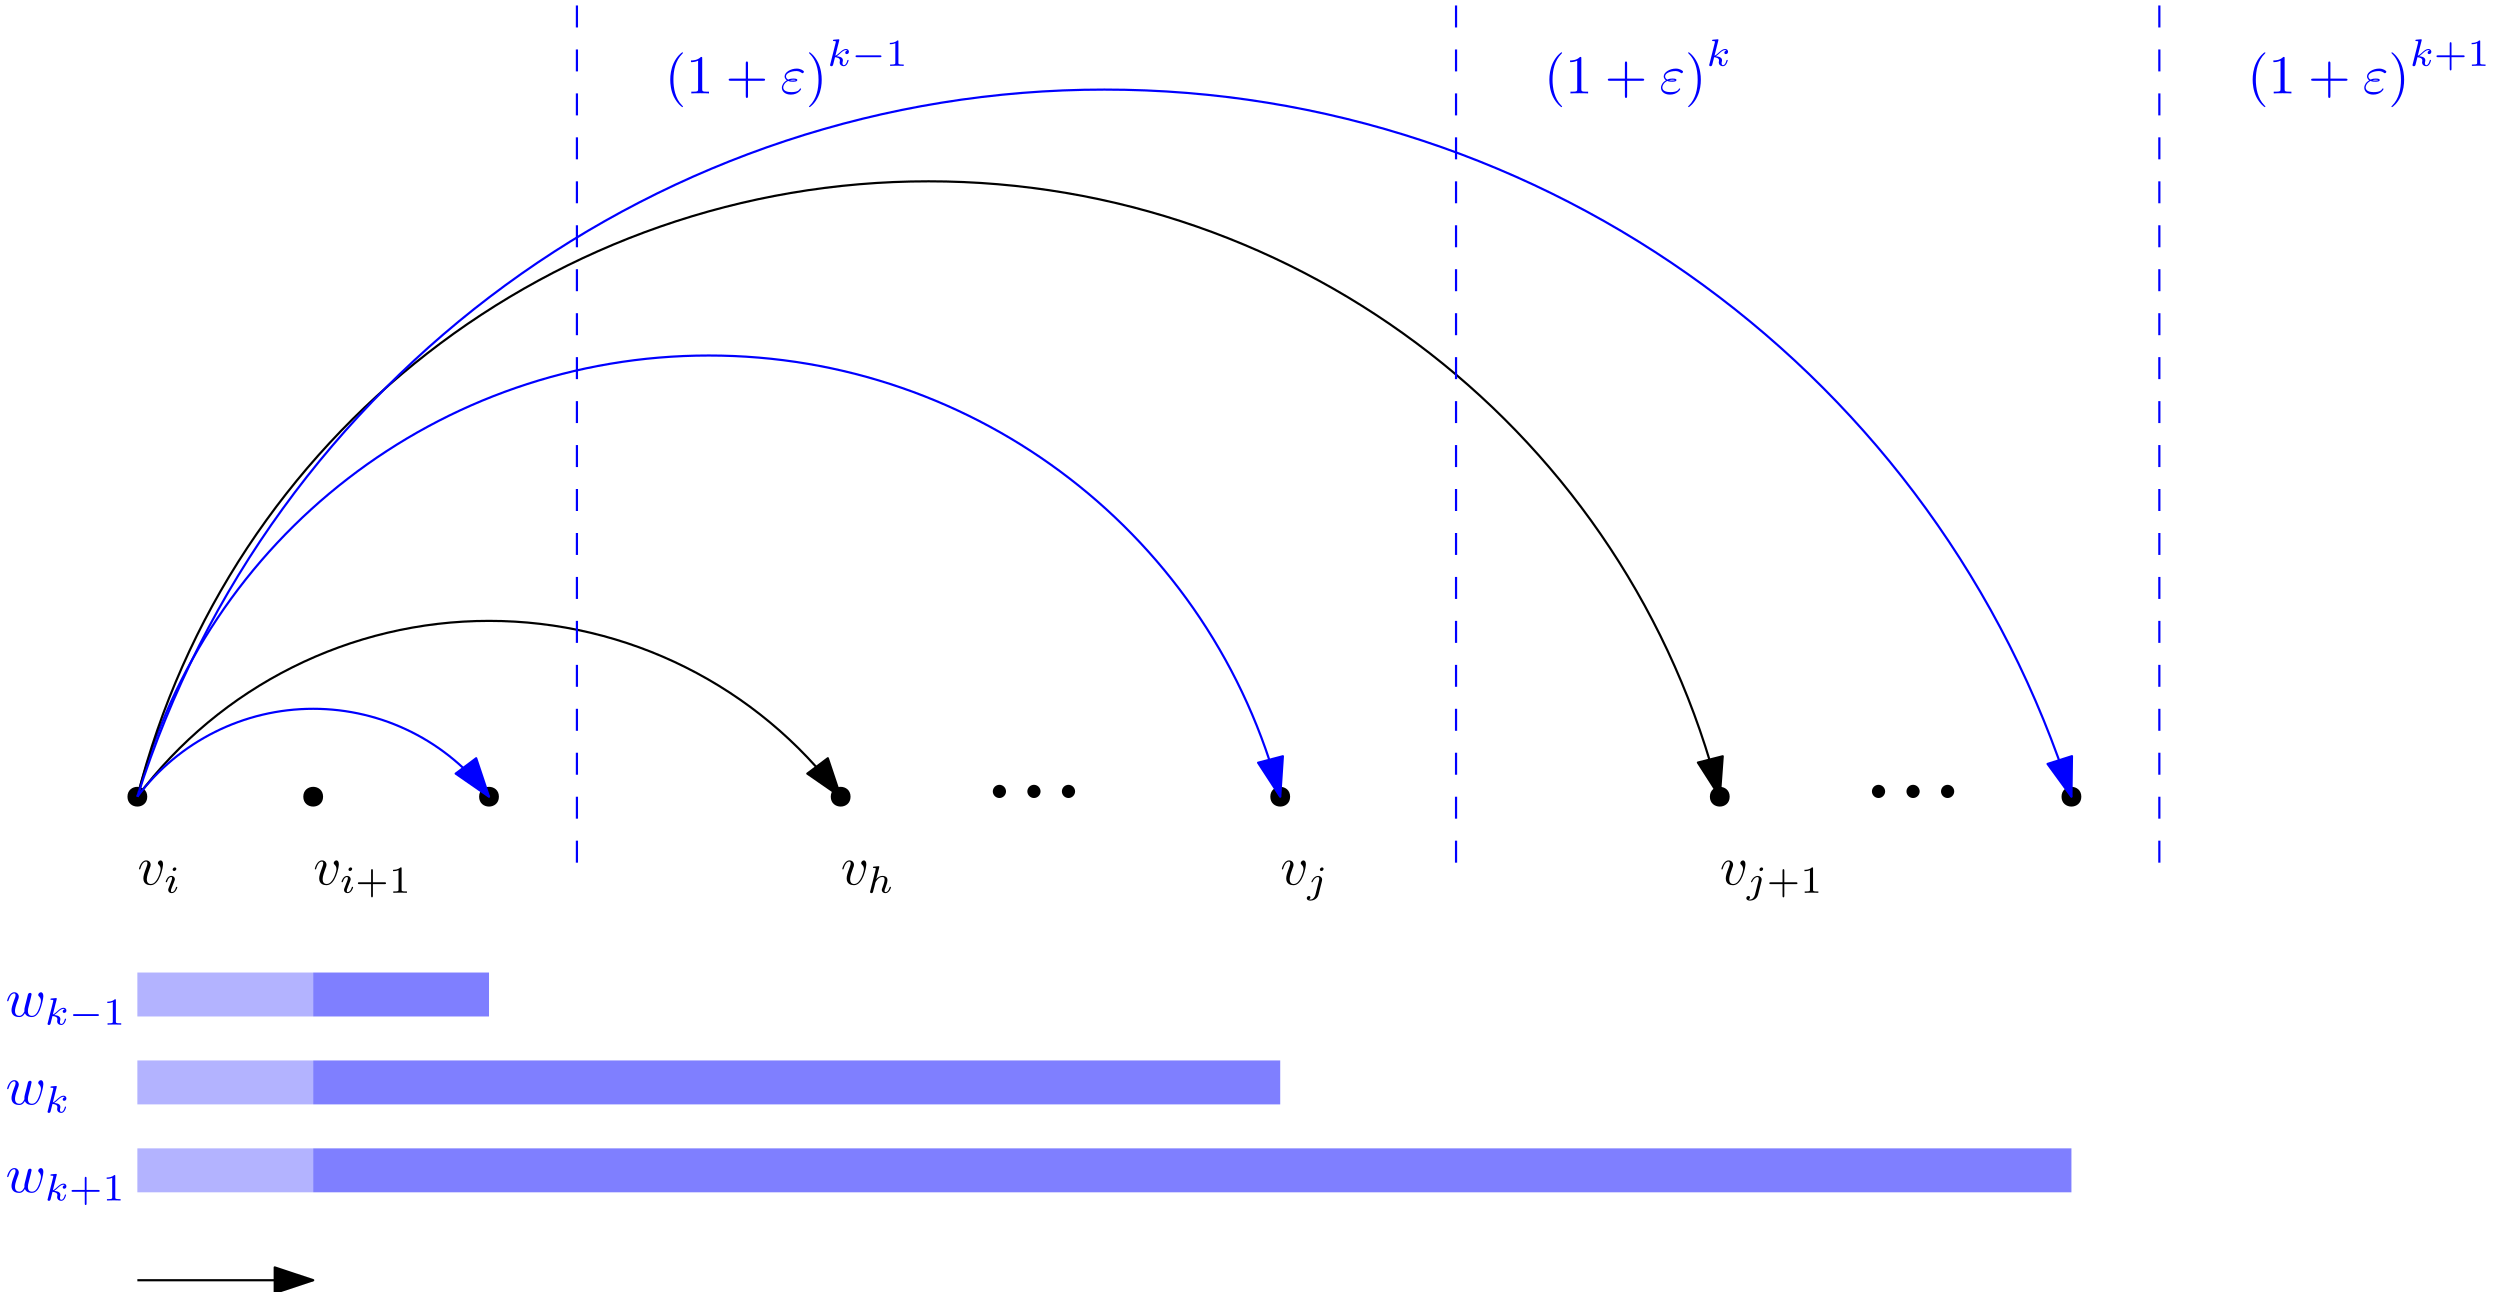
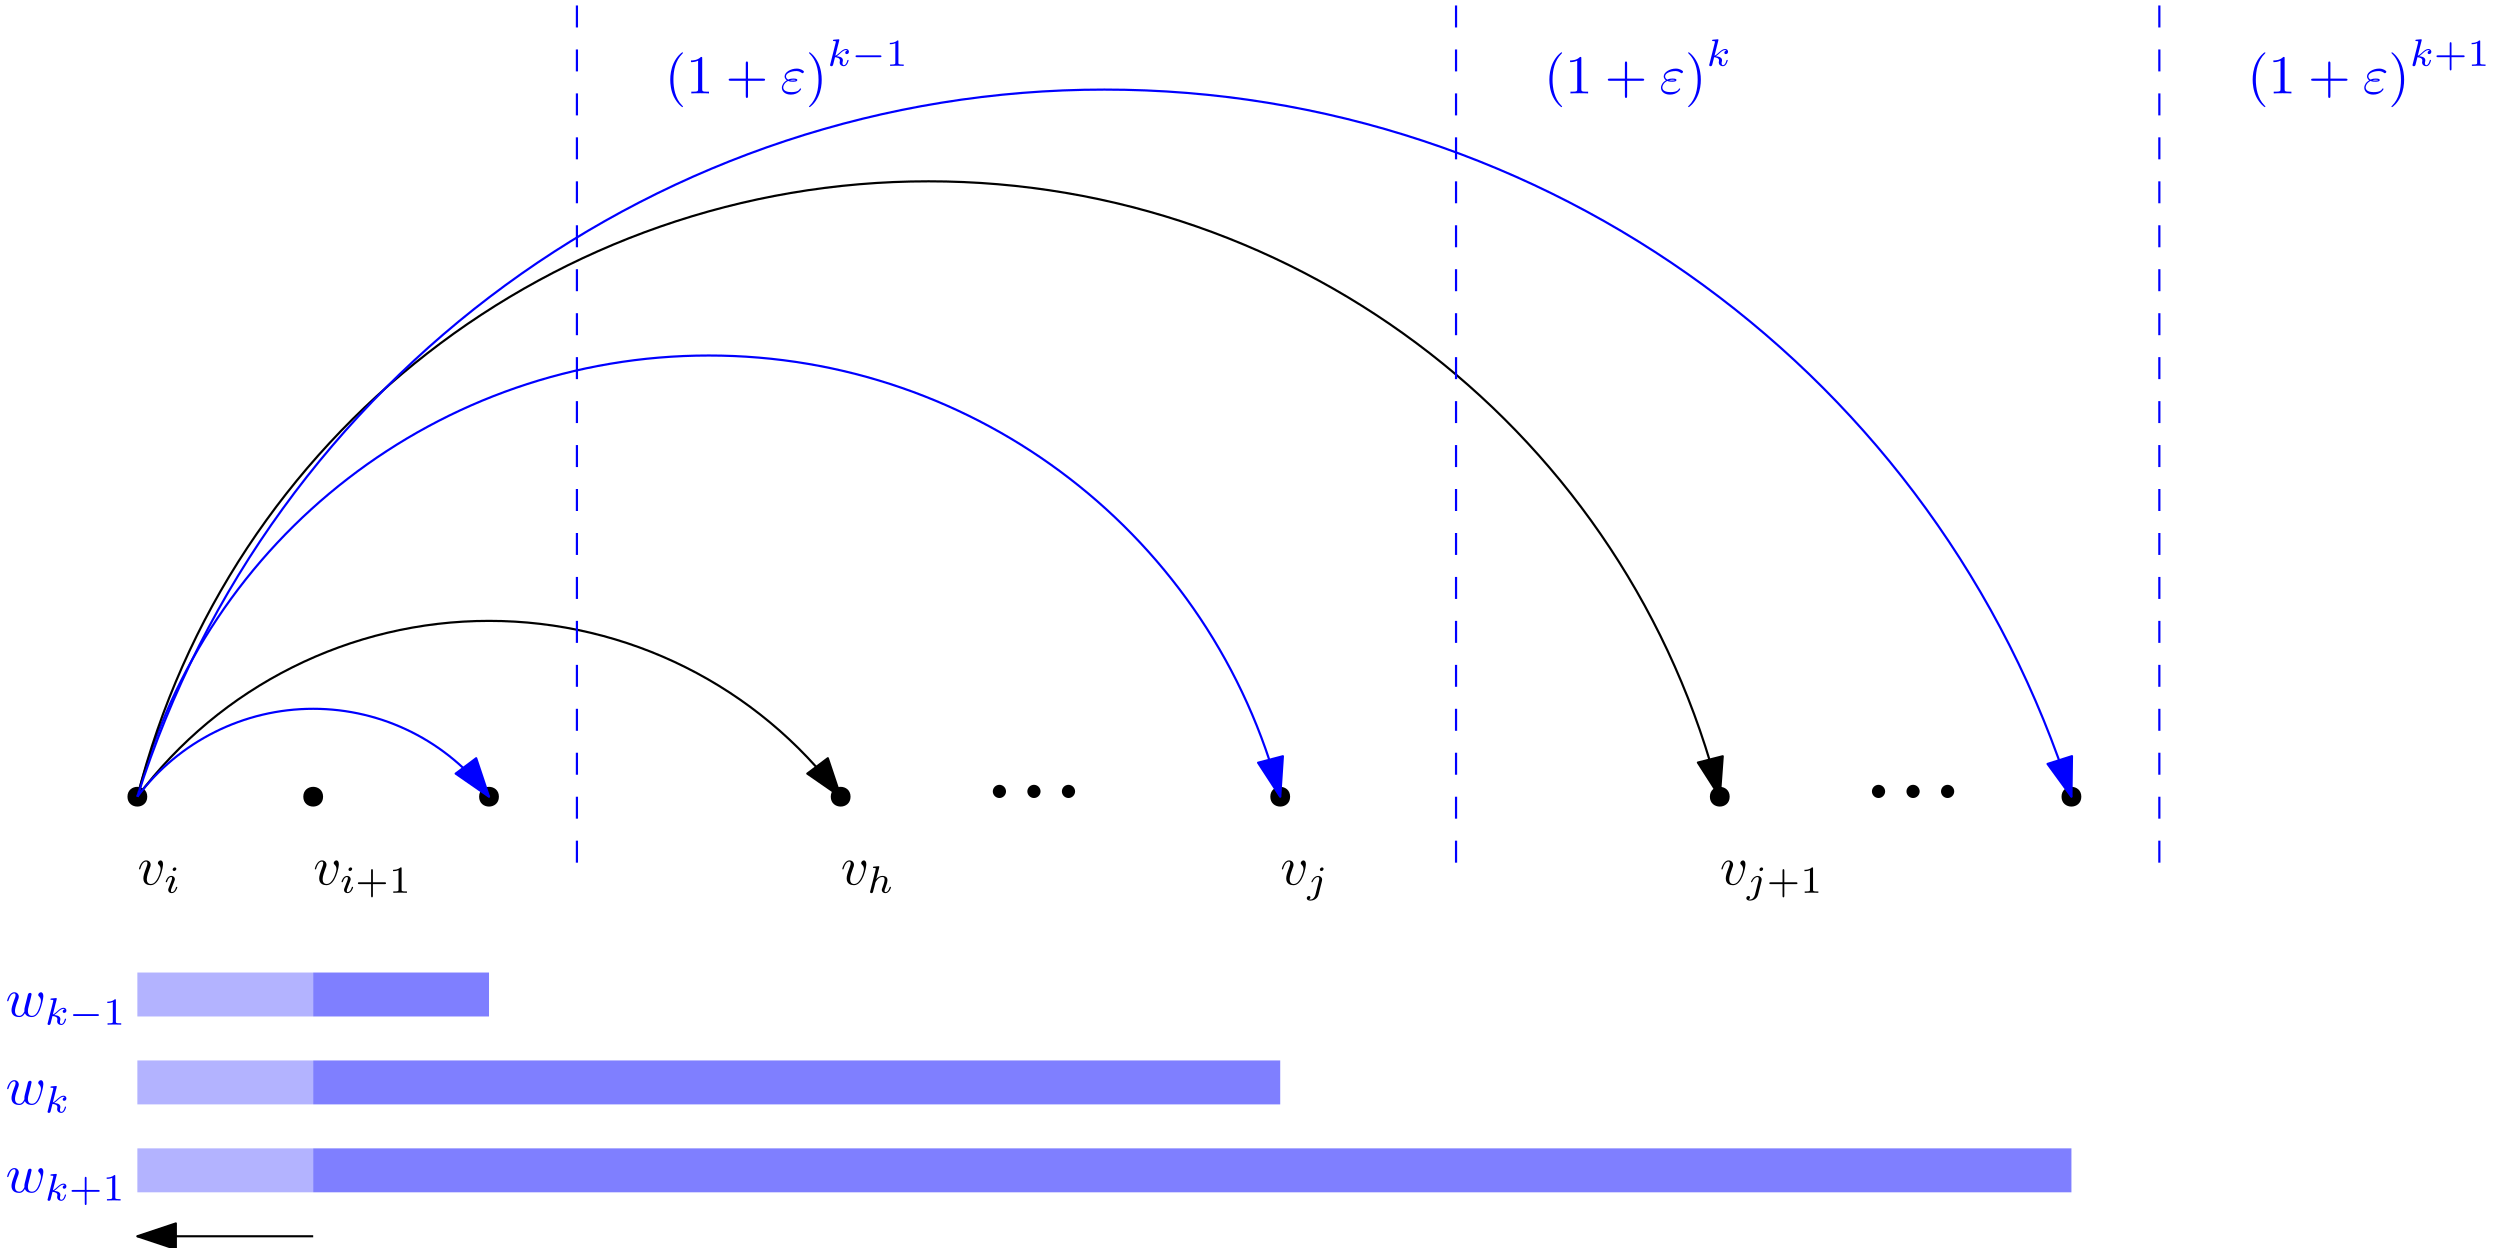
- <svg xmlns="http://www.w3.org/2000/svg" xmlns:xlink="http://www.w3.org/1999/xlink" width="455pt" height="235pt" viewBox="0 0 455 235" version="1.1">
+ <svg xmlns="http://www.w3.org/2000/svg" xmlns:xlink="http://www.w3.org/1999/xlink" width="455pt" height="227pt" viewBox="0 0 455 227" version="1.1">
  <defs>
    <g>
      <symbol overflow="visible" id="glyph0-0">
        <path style="stroke:none;" d="" />
      </symbol>
      <symbol overflow="visible" id="glyph0-1">
        <path style="stroke:none;" d="M 4.672 -3.703 C 4.672 -4.25 4.406 -4.406 4.234 -4.406 C 3.984 -4.406 3.734 -4.141 3.734 -3.922 C 3.734 -3.797 3.781 -3.734 3.891 -3.625 C 4.109 -3.422 4.234 -3.172 4.234 -2.812 C 4.234 -2.391 3.625 -0.109 2.469 -0.109 C 1.953 -0.109 1.719 -0.453 1.719 -0.984 C 1.719 -1.531 2 -2.266 2.297 -3.094 C 2.375 -3.266 2.422 -3.406 2.422 -3.594 C 2.422 -4.031 2.109 -4.406 1.609 -4.406 C 0.672 -4.406 0.297 -2.953 0.297 -2.875 C 0.297 -2.766 0.391 -2.766 0.406 -2.766 C 0.516 -2.766 0.516 -2.797 0.562 -2.953 C 0.859 -3.953 1.281 -4.188 1.578 -4.188 C 1.656 -4.188 1.828 -4.188 1.828 -3.875 C 1.828 -3.625 1.719 -3.344 1.656 -3.172 C 1.219 -2.016 1.094 -1.562 1.094 -1.125 C 1.094 -0.047 1.969 0.109 2.422 0.109 C 4.094 0.109 4.672 -3.188 4.672 -3.703 Z M 4.672 -3.703 " />
      </symbol>
      <symbol overflow="visible" id="glyph0-2">
        <path style="stroke:none;" d="M 4.609 -3.375 C 4.656 -3.594 4.75 -3.969 4.75 -4.031 C 4.75 -4.203 4.609 -4.297 4.469 -4.297 C 4.344 -4.297 4.172 -4.219 4.094 -4.016 C 4.062 -3.953 3.594 -2.047 3.531 -1.781 C 3.453 -1.484 3.438 -1.312 3.438 -1.125 C 3.438 -1.016 3.438 -1 3.453 -0.953 C 3.219 -0.422 2.922 -0.109 2.531 -0.109 C 1.734 -0.109 1.734 -0.844 1.734 -1.016 C 1.734 -1.328 1.781 -1.719 2.25 -2.953 C 2.359 -3.25 2.422 -3.391 2.422 -3.594 C 2.422 -4.031 2.094 -4.406 1.609 -4.406 C 0.656 -4.406 0.297 -2.953 0.297 -2.875 C 0.297 -2.766 0.391 -2.766 0.406 -2.766 C 0.516 -2.766 0.516 -2.797 0.562 -2.953 C 0.844 -3.875 1.219 -4.188 1.578 -4.188 C 1.672 -4.188 1.828 -4.172 1.828 -3.859 C 1.828 -3.609 1.719 -3.328 1.641 -3.156 C 1.203 -1.984 1.094 -1.531 1.094 -1.141 C 1.094 -0.234 1.75 0.109 2.5 0.109 C 2.672 0.109 3.141 0.109 3.531 -0.594 C 3.797 0.047 4.484 0.109 4.781 0.109 C 5.531 0.109 5.969 -0.516 6.234 -1.109 C 6.562 -1.891 6.891 -3.234 6.891 -3.703 C 6.891 -4.25 6.625 -4.406 6.453 -4.406 C 6.203 -4.406 5.953 -4.141 5.953 -3.922 C 5.953 -3.797 6.016 -3.734 6.094 -3.656 C 6.203 -3.547 6.453 -3.297 6.453 -2.812 C 6.453 -2.469 6.172 -1.5 5.906 -0.984 C 5.656 -0.453 5.297 -0.109 4.812 -0.109 C 4.344 -0.109 4.078 -0.406 4.078 -0.984 C 4.078 -1.25 4.141 -1.562 4.188 -1.703 Z M 4.609 -3.375 " />
      </symbol>
      <symbol overflow="visible" id="glyph1-0">
        <path style="stroke:none;" d="" />
      </symbol>
      <symbol overflow="visible" id="glyph1-1">
        <path style="stroke:none;" d="M 2.266 -4.359 C 2.266 -4.469 2.172 -4.625 1.984 -4.625 C 1.797 -4.625 1.594 -4.438 1.594 -4.234 C 1.594 -4.125 1.672 -3.969 1.875 -3.969 C 2.062 -3.969 2.266 -4.172 2.266 -4.359 Z M 0.844 -0.812 C 0.812 -0.719 0.781 -0.641 0.781 -0.516 C 0.781 -0.188 1.047 0.062 1.438 0.062 C 2.125 0.062 2.438 -0.891 2.438 -1 C 2.438 -1.094 2.344 -1.094 2.328 -1.094 C 2.234 -1.094 2.219 -1.047 2.188 -0.969 C 2.031 -0.406 1.734 -0.125 1.453 -0.125 C 1.312 -0.125 1.281 -0.219 1.281 -0.375 C 1.281 -0.531 1.328 -0.656 1.391 -0.812 C 1.469 -1 1.547 -1.188 1.609 -1.375 C 1.672 -1.547 1.938 -2.172 1.953 -2.266 C 1.984 -2.328 2 -2.406 2 -2.484 C 2 -2.812 1.719 -3.078 1.344 -3.078 C 0.641 -3.078 0.328 -2.125 0.328 -2 C 0.328 -1.922 0.422 -1.922 0.453 -1.922 C 0.547 -1.922 0.547 -1.953 0.578 -2.031 C 0.75 -2.625 1.062 -2.875 1.312 -2.875 C 1.422 -2.875 1.484 -2.828 1.484 -2.641 C 1.484 -2.469 1.453 -2.375 1.281 -1.938 Z M 0.844 -0.812 " />
      </symbol>
      <symbol overflow="visible" id="glyph1-2">
        <path style="stroke:none;" d="M 2.188 -4.625 C 2.188 -4.641 2.203 -4.734 2.203 -4.734 C 2.203 -4.781 2.188 -4.844 2.094 -4.844 C 1.953 -4.844 1.375 -4.781 1.203 -4.766 C 1.156 -4.766 1.047 -4.75 1.047 -4.609 C 1.047 -4.516 1.156 -4.516 1.234 -4.516 C 1.562 -4.516 1.562 -4.453 1.562 -4.406 C 1.562 -4.359 1.547 -4.312 1.547 -4.25 L 0.562 -0.312 C 0.516 -0.188 0.516 -0.172 0.516 -0.156 C 0.516 -0.047 0.609 0.062 0.766 0.062 C 0.844 0.062 0.969 0.031 1.047 -0.109 C 1.062 -0.156 1.125 -0.406 1.156 -0.547 L 1.328 -1.172 C 1.344 -1.281 1.422 -1.547 1.438 -1.641 C 1.5 -1.906 1.5 -1.922 1.641 -2.141 C 1.875 -2.484 2.219 -2.875 2.766 -2.875 C 3.156 -2.875 3.172 -2.562 3.172 -2.391 C 3.172 -1.969 2.875 -1.203 2.766 -0.906 C 2.688 -0.703 2.656 -0.641 2.656 -0.531 C 2.656 -0.156 2.969 0.062 3.312 0.062 C 4.016 0.062 4.328 -0.891 4.328 -1 C 4.328 -1.094 4.234 -1.094 4.203 -1.094 C 4.109 -1.094 4.109 -1.047 4.078 -0.969 C 3.922 -0.406 3.609 -0.125 3.344 -0.125 C 3.188 -0.125 3.156 -0.219 3.156 -0.375 C 3.156 -0.531 3.203 -0.625 3.328 -0.938 C 3.406 -1.156 3.688 -1.891 3.688 -2.281 C 3.688 -2.391 3.688 -2.688 3.438 -2.891 C 3.312 -2.969 3.109 -3.078 2.781 -3.078 C 2.281 -3.078 1.906 -2.797 1.656 -2.5 Z M 2.188 -4.625 " />
      </symbol>
      <symbol overflow="visible" id="glyph1-3">
        <path style="stroke:none;" d="M 3.062 -4.359 C 3.062 -4.469 2.969 -4.625 2.781 -4.625 C 2.578 -4.625 2.391 -4.422 2.391 -4.234 C 2.391 -4.125 2.469 -3.969 2.672 -3.969 C 2.859 -3.969 3.062 -4.156 3.062 -4.359 Z M 1.578 0.344 C 1.469 0.828 1.094 1.219 0.688 1.219 C 0.594 1.219 0.516 1.219 0.438 1.188 C 0.609 1.094 0.672 0.938 0.672 0.828 C 0.672 0.656 0.531 0.578 0.391 0.578 C 0.188 0.578 0 0.766 0 0.984 C 0 1.25 0.266 1.422 0.688 1.422 C 1.109 1.422 1.922 1.172 2.141 0.328 L 2.766 -2.172 C 2.781 -2.25 2.797 -2.312 2.797 -2.422 C 2.797 -2.797 2.469 -3.078 2.062 -3.078 C 1.281 -3.078 0.844 -2.109 0.844 -2 C 0.844 -1.922 0.938 -1.922 0.953 -1.922 C 1.031 -1.922 1.047 -1.938 1.094 -2.047 C 1.266 -2.453 1.625 -2.875 2.031 -2.875 C 2.203 -2.875 2.266 -2.766 2.266 -2.531 C 2.266 -2.453 2.266 -2.359 2.25 -2.328 Z M 1.578 0.344 " />
      </symbol>
      <symbol overflow="visible" id="glyph2-0">
        <path style="stroke:none;" d="" />
      </symbol>
      <symbol overflow="visible" id="glyph2-1">
        <path style="stroke:none;" d="M 3.219 -1.578 L 5.359 -1.578 C 5.453 -1.578 5.609 -1.578 5.609 -1.734 C 5.609 -1.922 5.453 -1.922 5.359 -1.922 L 3.219 -1.922 L 3.219 -4.062 C 3.219 -4.141 3.219 -4.312 3.062 -4.312 C 2.891 -4.312 2.891 -4.156 2.891 -4.062 L 2.891 -1.922 L 0.75 -1.922 C 0.656 -1.922 0.484 -1.922 0.484 -1.75 C 0.484 -1.578 0.641 -1.578 0.75 -1.578 L 2.891 -1.578 L 2.891 0.562 C 2.891 0.656 2.891 0.828 3.047 0.828 C 3.219 0.828 3.219 0.656 3.219 0.562 Z M 3.219 -1.578 " />
      </symbol>
      <symbol overflow="visible" id="glyph2-2">
        <path style="stroke:none;" d="M 2.328 -4.438 C 2.328 -4.625 2.328 -4.625 2.125 -4.625 C 1.672 -4.188 1.047 -4.188 0.766 -4.188 L 0.766 -3.938 C 0.922 -3.938 1.391 -3.938 1.766 -4.125 L 1.766 -0.578 C 1.766 -0.344 1.766 -0.25 1.078 -0.25 L 0.812 -0.25 L 0.812 0 C 0.938 0 1.797 -0.031 2.047 -0.031 C 2.266 -0.031 3.141 0 3.297 0 L 3.297 -0.25 L 3.031 -0.25 C 2.328 -0.25 2.328 -0.344 2.328 -0.578 Z M 2.328 -4.438 " />
      </symbol>
      <symbol overflow="visible" id="glyph3-0">
        <path style="stroke:none;" d="" />
      </symbol>
      <symbol overflow="visible" id="glyph3-1">
        <path style="stroke:none;" d="M 4.359 -1.203 C 4.359 -1.859 3.812 -2.406 3.156 -2.406 C 2.5 -2.406 1.953 -1.859 1.953 -1.203 C 1.953 -0.547 2.5 0 3.156 0 C 3.812 0 4.359 -0.547 4.359 -1.203 Z M 4.359 -1.203 " />
      </symbol>
      <symbol overflow="visible" id="glyph4-0">
        <path style="stroke:none;" d="" />
      </symbol>
      <symbol overflow="visible" id="glyph4-1">
        <path style="stroke:none;" d="M 3.297 2.391 C 3.297 2.359 3.297 2.344 3.125 2.172 C 1.891 0.922 1.562 -0.969 1.562 -2.5 C 1.562 -4.234 1.938 -5.969 3.172 -7.203 C 3.297 -7.328 3.297 -7.344 3.297 -7.375 C 3.297 -7.453 3.266 -7.484 3.203 -7.484 C 3.094 -7.484 2.203 -6.797 1.609 -5.531 C 1.109 -4.438 0.984 -3.328 0.984 -2.5 C 0.984 -1.719 1.094 -0.516 1.641 0.625 C 2.25 1.844 3.094 2.5 3.203 2.5 C 3.266 2.5 3.297 2.469 3.297 2.391 Z M 3.297 2.391 " />
      </symbol>
      <symbol overflow="visible" id="glyph4-2">
        <path style="stroke:none;" d="M 2.938 -6.375 C 2.938 -6.625 2.938 -6.641 2.703 -6.641 C 2.078 -6 1.203 -6 0.891 -6 L 0.891 -5.688 C 1.094 -5.688 1.672 -5.688 2.188 -5.953 L 2.188 -0.781 C 2.188 -0.422 2.156 -0.312 1.266 -0.312 L 0.953 -0.312 L 0.953 0 C 1.297 -0.031 2.156 -0.031 2.562 -0.031 C 2.953 -0.031 3.828 -0.031 4.172 0 L 4.172 -0.312 L 3.859 -0.312 C 2.953 -0.312 2.938 -0.422 2.938 -0.781 Z M 2.938 -6.375 " />
      </symbol>
      <symbol overflow="visible" id="glyph4-3">
        <path style="stroke:none;" d="M 4.078 -2.297 L 6.859 -2.297 C 7 -2.297 7.188 -2.297 7.188 -2.5 C 7.188 -2.688 7 -2.688 6.859 -2.688 L 4.078 -2.688 L 4.078 -5.484 C 4.078 -5.625 4.078 -5.812 3.875 -5.812 C 3.672 -5.812 3.672 -5.625 3.672 -5.484 L 3.672 -2.688 L 0.891 -2.688 C 0.75 -2.688 0.562 -2.688 0.562 -2.5 C 0.562 -2.297 0.75 -2.297 0.891 -2.297 L 3.672 -2.297 L 3.672 0.5 C 3.672 0.641 3.672 0.828 3.875 0.828 C 4.078 0.828 4.078 0.641 4.078 0.5 Z M 4.078 -2.297 " />
      </symbol>
      <symbol overflow="visible" id="glyph5-0">
        <path style="stroke:none;" d="" />
      </symbol>
      <symbol overflow="visible" id="glyph5-1">
        <path style="stroke:none;" d="M 1.406 -2.266 C 1.734 -2.125 2.031 -2.125 2.266 -2.125 C 2.516 -2.125 3.078 -2.125 3.078 -2.438 C 3.078 -2.672 2.719 -2.703 2.344 -2.703 C 2.141 -2.703 1.781 -2.688 1.422 -2.516 C 1.188 -2.625 1.016 -2.828 1.016 -3.094 C 1.016 -3.703 2 -4.062 2.891 -4.062 C 3.047 -4.062 3.406 -4.062 3.812 -3.781 C 3.922 -3.703 3.938 -3.672 4 -3.672 C 4.141 -3.672 4.281 -3.812 4.281 -3.953 C 4.281 -4.141 3.672 -4.516 2.984 -4.516 C 1.844 -4.516 0.766 -3.844 0.766 -3.094 C 0.766 -2.656 1.125 -2.406 1.172 -2.375 C 0.578 -2.047 0.266 -1.5 0.266 -1.031 C 0.266 -0.391 0.828 0.219 1.891 0.219 C 3.203 0.219 3.766 -0.656 3.766 -0.812 C 3.766 -0.875 3.703 -0.906 3.656 -0.906 C 3.594 -0.906 3.562 -0.875 3.547 -0.844 C 3.406 -0.609 3.172 -0.234 1.969 -0.234 C 1.359 -0.234 0.516 -0.391 0.516 -1.094 C 0.516 -1.438 0.797 -1.969 1.406 -2.266 Z M 1.734 -2.391 C 1.969 -2.469 2.172 -2.484 2.344 -2.484 C 2.594 -2.484 2.625 -2.469 2.812 -2.422 C 2.656 -2.359 2.641 -2.344 2.266 -2.344 C 2.047 -2.344 1.922 -2.344 1.734 -2.391 Z M 1.734 -2.391 " />
      </symbol>
      <symbol overflow="visible" id="glyph6-0">
        <path style="stroke:none;" d="" />
      </symbol>
      <symbol overflow="visible" id="glyph6-1">
        <path style="stroke:none;" d="M 2.875 -2.5 C 2.875 -3.266 2.766 -4.469 2.219 -5.609 C 1.625 -6.828 0.766 -7.484 0.672 -7.484 C 0.609 -7.484 0.562 -7.438 0.562 -7.375 C 0.562 -7.344 0.562 -7.328 0.75 -7.141 C 1.734 -6.156 2.297 -4.578 2.297 -2.5 C 2.297 -0.781 1.938 0.969 0.703 2.219 C 0.562 2.344 0.562 2.359 0.562 2.391 C 0.562 2.453 0.609 2.5 0.672 2.5 C 0.766 2.5 1.672 1.812 2.25 0.547 C 2.766 -0.547 2.875 -1.656 2.875 -2.5 Z M 2.875 -2.5 " />
      </symbol>
      <symbol overflow="visible" id="glyph7-0">
        <path style="stroke:none;" d="" />
      </symbol>
      <symbol overflow="visible" id="glyph7-1">
        <path style="stroke:none;" d="M 2.188 -4.625 C 2.188 -4.641 2.203 -4.734 2.203 -4.734 C 2.203 -4.781 2.188 -4.844 2.094 -4.844 C 1.953 -4.844 1.375 -4.781 1.203 -4.766 C 1.156 -4.766 1.047 -4.75 1.047 -4.609 C 1.047 -4.516 1.156 -4.516 1.234 -4.516 C 1.562 -4.516 1.562 -4.453 1.562 -4.406 C 1.562 -4.359 1.547 -4.312 1.547 -4.25 L 0.562 -0.312 C 0.516 -0.188 0.516 -0.172 0.516 -0.156 C 0.516 -0.047 0.609 0.062 0.766 0.062 C 0.953 0.062 1.031 -0.062 1.078 -0.219 C 1.094 -0.25 1.391 -1.484 1.422 -1.578 C 1.922 -1.531 2.312 -1.359 2.312 -1 C 2.312 -0.969 2.312 -0.938 2.297 -0.859 C 2.266 -0.766 2.266 -0.719 2.266 -0.641 C 2.266 -0.156 2.672 0.062 3.016 0.062 C 3.688 0.062 3.891 -0.984 3.891 -1 C 3.891 -1.094 3.812 -1.094 3.781 -1.094 C 3.688 -1.094 3.672 -1.047 3.641 -0.922 C 3.562 -0.625 3.375 -0.125 3.031 -0.125 C 2.844 -0.125 2.781 -0.297 2.781 -0.484 C 2.781 -0.609 2.781 -0.625 2.828 -0.797 C 2.844 -0.828 2.859 -0.938 2.859 -1.016 C 2.859 -1.641 2.031 -1.734 1.734 -1.75 C 1.938 -1.875 2.188 -2.109 2.312 -2.219 C 2.672 -2.547 3.016 -2.875 3.406 -2.875 C 3.484 -2.875 3.578 -2.859 3.641 -2.781 C 3.344 -2.734 3.281 -2.5 3.281 -2.391 C 3.281 -2.25 3.391 -2.141 3.547 -2.141 C 3.75 -2.141 3.953 -2.297 3.953 -2.578 C 3.953 -2.812 3.781 -3.078 3.422 -3.078 C 3.016 -3.078 2.656 -2.781 2.297 -2.453 C 2 -2.188 1.781 -1.969 1.484 -1.844 Z M 2.188 -4.625 " />
      </symbol>
      <symbol overflow="visible" id="glyph8-0">
        <path style="stroke:none;" d="" />
      </symbol>
      <symbol overflow="visible" id="glyph8-1">
        <path style="stroke:none;" d="M 5.188 -1.578 C 5.297 -1.578 5.469 -1.578 5.469 -1.734 C 5.469 -1.922 5.297 -1.922 5.188 -1.922 L 1.031 -1.922 C 0.922 -1.922 0.75 -1.922 0.75 -1.75 C 0.75 -1.578 0.906 -1.578 1.031 -1.578 Z M 5.188 -1.578 " />
      </symbol>
      <symbol overflow="visible" id="glyph9-0">
        <path style="stroke:none;" d="" />
      </symbol>
      <symbol overflow="visible" id="glyph9-1">
        <path style="stroke:none;" d="M 2.328 -4.438 C 2.328 -4.625 2.328 -4.625 2.125 -4.625 C 1.672 -4.188 1.047 -4.188 0.766 -4.188 L 0.766 -3.938 C 0.922 -3.938 1.391 -3.938 1.766 -4.125 L 1.766 -0.578 C 1.766 -0.344 1.766 -0.25 1.078 -0.25 L 0.812 -0.25 L 0.812 0 C 0.938 0 1.797 -0.031 2.047 -0.031 C 2.266 -0.031 3.141 0 3.297 0 L 3.297 -0.25 L 3.031 -0.25 C 2.328 -0.25 2.328 -0.344 2.328 -0.578 Z M 2.328 -4.438 " />
      </symbol>
      <symbol overflow="visible" id="glyph10-0">
        <path style="stroke:none;" d="" />
      </symbol>
      <symbol overflow="visible" id="glyph10-1">
        <path style="stroke:none;" d="M 3.219 -1.578 L 5.359 -1.578 C 5.453 -1.578 5.609 -1.578 5.609 -1.734 C 5.609 -1.922 5.453 -1.922 5.359 -1.922 L 3.219 -1.922 L 3.219 -4.062 C 3.219 -4.141 3.219 -4.312 3.062 -4.312 C 2.891 -4.312 2.891 -4.156 2.891 -4.062 L 2.891 -1.922 L 0.75 -1.922 C 0.656 -1.922 0.484 -1.922 0.484 -1.75 C 0.484 -1.578 0.641 -1.578 0.75 -1.578 L 2.891 -1.578 L 2.891 0.562 C 2.891 0.656 2.891 0.828 3.047 0.828 C 3.219 0.828 3.219 0.656 3.219 0.562 Z M 3.219 -1.578 " />
      </symbol>
      <symbol overflow="visible" id="glyph10-2">
        <path style="stroke:none;" d="M 2.328 -4.438 C 2.328 -4.625 2.328 -4.625 2.125 -4.625 C 1.672 -4.188 1.047 -4.188 0.766 -4.188 L 0.766 -3.938 C 0.922 -3.938 1.391 -3.938 1.766 -4.125 L 1.766 -0.578 C 1.766 -0.344 1.766 -0.25 1.078 -0.25 L 0.812 -0.25 L 0.812 0 C 0.938 0 1.797 -0.031 2.047 -0.031 C 2.266 -0.031 3.141 0 3.297 0 L 3.297 -0.25 L 3.031 -0.25 C 2.328 -0.25 2.328 -0.344 2.328 -0.578 Z M 2.328 -4.438 " />
      </symbol>
      <symbol overflow="visible" id="glyph11-0">
        <path style="stroke:none;" d="" />
      </symbol>
      <symbol overflow="visible" id="glyph11-1">
        <path style="stroke:none;" d="M 4.609 -3.375 C 4.656 -3.594 4.75 -3.969 4.75 -4.031 C 4.75 -4.203 4.609 -4.297 4.469 -4.297 C 4.344 -4.297 4.172 -4.219 4.094 -4.016 C 4.062 -3.953 3.594 -2.047 3.531 -1.781 C 3.453 -1.484 3.438 -1.312 3.438 -1.125 C 3.438 -1.016 3.438 -1 3.453 -0.953 C 3.219 -0.422 2.922 -0.109 2.531 -0.109 C 1.734 -0.109 1.734 -0.844 1.734 -1.016 C 1.734 -1.328 1.781 -1.719 2.25 -2.953 C 2.359 -3.25 2.422 -3.391 2.422 -3.594 C 2.422 -4.031 2.094 -4.406 1.609 -4.406 C 0.656 -4.406 0.297 -2.953 0.297 -2.875 C 0.297 -2.766 0.391 -2.766 0.406 -2.766 C 0.516 -2.766 0.516 -2.797 0.562 -2.953 C 0.844 -3.875 1.219 -4.188 1.578 -4.188 C 1.672 -4.188 1.828 -4.172 1.828 -3.859 C 1.828 -3.609 1.719 -3.328 1.641 -3.156 C 1.203 -1.984 1.094 -1.531 1.094 -1.141 C 1.094 -0.234 1.75 0.109 2.5 0.109 C 2.672 0.109 3.141 0.109 3.531 -0.594 C 3.797 0.047 4.484 0.109 4.781 0.109 C 5.531 0.109 5.969 -0.516 6.234 -1.109 C 6.562 -1.891 6.891 -3.234 6.891 -3.703 C 6.891 -4.25 6.625 -4.406 6.453 -4.406 C 6.203 -4.406 5.953 -4.141 5.953 -3.922 C 5.953 -3.797 6.016 -3.734 6.094 -3.656 C 6.203 -3.547 6.453 -3.297 6.453 -2.812 C 6.453 -2.469 6.172 -1.5 5.906 -0.984 C 5.656 -0.453 5.297 -0.109 4.812 -0.109 C 4.344 -0.109 4.078 -0.406 4.078 -0.984 C 4.078 -1.25 4.141 -1.562 4.188 -1.703 Z M 4.609 -3.375 " />
      </symbol>
      <symbol overflow="visible" id="glyph11-2">
        <path style="stroke:none;" d="M 4.672 -3.703 C 4.672 -4.25 4.406 -4.406 4.234 -4.406 C 3.984 -4.406 3.734 -4.141 3.734 -3.922 C 3.734 -3.797 3.781 -3.734 3.891 -3.625 C 4.109 -3.422 4.234 -3.172 4.234 -2.812 C 4.234 -2.391 3.625 -0.109 2.469 -0.109 C 1.953 -0.109 1.719 -0.453 1.719 -0.984 C 1.719 -1.531 2 -2.266 2.297 -3.094 C 2.375 -3.266 2.422 -3.406 2.422 -3.594 C 2.422 -4.031 2.109 -4.406 1.609 -4.406 C 0.672 -4.406 0.297 -2.953 0.297 -2.875 C 0.297 -2.766 0.391 -2.766 0.406 -2.766 C 0.516 -2.766 0.516 -2.797 0.562 -2.953 C 0.859 -3.953 1.281 -4.188 1.578 -4.188 C 1.656 -4.188 1.828 -4.188 1.828 -3.875 C 1.828 -3.625 1.719 -3.344 1.656 -3.172 C 1.219 -2.016 1.094 -1.562 1.094 -1.125 C 1.094 -0.047 1.969 0.109 2.422 0.109 C 4.094 0.109 4.672 -3.188 4.672 -3.703 Z M 4.672 -3.703 " />
      </symbol>
      <symbol overflow="visible" id="glyph12-0">
        <path style="stroke:none;" d="" />
      </symbol>
      <symbol overflow="visible" id="glyph12-1">
        <path style="stroke:none;" d="M 2.188 -4.625 C 2.188 -4.641 2.203 -4.734 2.203 -4.734 C 2.203 -4.781 2.188 -4.844 2.094 -4.844 C 1.953 -4.844 1.375 -4.781 1.203 -4.766 C 1.156 -4.766 1.047 -4.75 1.047 -4.609 C 1.047 -4.516 1.156 -4.516 1.234 -4.516 C 1.562 -4.516 1.562 -4.453 1.562 -4.406 C 1.562 -4.359 1.547 -4.312 1.547 -4.25 L 0.562 -0.312 C 0.516 -0.188 0.516 -0.172 0.516 -0.156 C 0.516 -0.047 0.609 0.062 0.766 0.062 C 0.953 0.062 1.031 -0.062 1.078 -0.219 C 1.094 -0.25 1.391 -1.484 1.422 -1.578 C 1.922 -1.531 2.312 -1.359 2.312 -1 C 2.312 -0.969 2.312 -0.938 2.297 -0.859 C 2.266 -0.766 2.266 -0.719 2.266 -0.641 C 2.266 -0.156 2.672 0.062 3.016 0.062 C 3.688 0.062 3.891 -0.984 3.891 -1 C 3.891 -1.094 3.812 -1.094 3.781 -1.094 C 3.688 -1.094 3.672 -1.047 3.641 -0.922 C 3.562 -0.625 3.375 -0.125 3.031 -0.125 C 2.844 -0.125 2.781 -0.297 2.781 -0.484 C 2.781 -0.609 2.781 -0.625 2.828 -0.797 C 2.844 -0.828 2.859 -0.938 2.859 -1.016 C 2.859 -1.641 2.031 -1.734 1.734 -1.75 C 1.938 -1.875 2.188 -2.109 2.312 -2.219 C 2.672 -2.547 3.016 -2.875 3.406 -2.875 C 3.484 -2.875 3.578 -2.859 3.641 -2.781 C 3.344 -2.734 3.281 -2.5 3.281 -2.391 C 3.281 -2.25 3.391 -2.141 3.547 -2.141 C 3.75 -2.141 3.953 -2.297 3.953 -2.578 C 3.953 -2.812 3.781 -3.078 3.422 -3.078 C 3.016 -3.078 2.656 -2.781 2.297 -2.453 C 2 -2.188 1.781 -1.969 1.484 -1.844 Z M 2.188 -4.625 " />
      </symbol>
      <symbol overflow="visible" id="glyph13-0">
        <path style="stroke:none;" d="" />
      </symbol>
      <symbol overflow="visible" id="glyph13-1">
        <path style="stroke:none;" d="M 5.188 -1.578 C 5.297 -1.578 5.469 -1.578 5.469 -1.734 C 5.469 -1.922 5.297 -1.922 5.188 -1.922 L 1.031 -1.922 C 0.922 -1.922 0.75 -1.922 0.75 -1.75 C 0.75 -1.578 0.906 -1.578 1.031 -1.578 Z M 5.188 -1.578 " />
      </symbol>
      <symbol overflow="visible" id="glyph14-0">
        <path style="stroke:none;" d="" />
      </symbol>
      <symbol overflow="visible" id="glyph14-1">
        <path style="stroke:none;" d="M 2.328 -4.438 C 2.328 -4.625 2.328 -4.625 2.125 -4.625 C 1.672 -4.188 1.047 -4.188 0.766 -4.188 L 0.766 -3.938 C 0.922 -3.938 1.391 -3.938 1.766 -4.125 L 1.766 -0.578 C 1.766 -0.344 1.766 -0.25 1.078 -0.25 L 0.812 -0.25 L 0.812 0 C 0.938 0 1.797 -0.031 2.047 -0.031 C 2.266 -0.031 3.141 0 3.297 0 L 3.297 -0.25 L 3.031 -0.25 C 2.328 -0.25 2.328 -0.344 2.328 -0.578 Z M 2.328 -4.438 " />
      </symbol>
      <symbol overflow="visible" id="glyph15-0">
        <path style="stroke:none;" d="" />
      </symbol>
      <symbol overflow="visible" id="glyph15-1">
        <path style="stroke:none;" d="M 3.219 -1.578 L 5.359 -1.578 C 5.453 -1.578 5.609 -1.578 5.609 -1.734 C 5.609 -1.922 5.453 -1.922 5.359 -1.922 L 3.219 -1.922 L 3.219 -4.062 C 3.219 -4.141 3.219 -4.312 3.062 -4.312 C 2.891 -4.312 2.891 -4.156 2.891 -4.062 L 2.891 -1.922 L 0.75 -1.922 C 0.656 -1.922 0.484 -1.922 0.484 -1.75 C 0.484 -1.578 0.641 -1.578 0.75 -1.578 L 2.891 -1.578 L 2.891 0.562 C 2.891 0.656 2.891 0.828 3.047 0.828 C 3.219 0.828 3.219 0.656 3.219 0.562 Z M 3.219 -1.578 " />
      </symbol>
      <symbol overflow="visible" id="glyph15-2">
        <path style="stroke:none;" d="M 2.328 -4.438 C 2.328 -4.625 2.328 -4.625 2.125 -4.625 C 1.672 -4.188 1.047 -4.188 0.766 -4.188 L 0.766 -3.938 C 0.922 -3.938 1.391 -3.938 1.766 -4.125 L 1.766 -0.578 C 1.766 -0.344 1.766 -0.25 1.078 -0.25 L 0.812 -0.25 L 0.812 0 C 0.938 0 1.797 -0.031 2.047 -0.031 C 2.266 -0.031 3.141 0 3.297 0 L 3.297 -0.25 L 3.031 -0.25 C 2.328 -0.25 2.328 -0.344 2.328 -0.578 Z M 2.328 -4.438 " />
      </symbol>
      <symbol overflow="visible" id="glyph16-0">
        <path style="stroke:none;" d="" />
      </symbol>
      <symbol overflow="visible" id="glyph16-1">
        <path style="stroke:none;" d="M 3.219 -1.578 L 5.359 -1.578 C 5.453 -1.578 5.609 -1.578 5.609 -1.734 C 5.609 -1.922 5.453 -1.922 5.359 -1.922 L 3.219 -1.922 L 3.219 -4.062 C 3.219 -4.141 3.219 -4.312 3.062 -4.312 C 2.891 -4.312 2.891 -4.156 2.891 -4.062 L 2.891 -1.922 L 0.75 -1.922 C 0.656 -1.922 0.484 -1.922 0.484 -1.75 C 0.484 -1.578 0.641 -1.578 0.75 -1.578 L 2.891 -1.578 L 2.891 0.562 C 2.891 0.656 2.891 0.828 3.047 0.828 C 3.219 0.828 3.219 0.656 3.219 0.562 Z M 3.219 -1.578 " />
      </symbol>
      <symbol overflow="visible" id="glyph16-2">
        <path style="stroke:none;" d="M 2.328 -4.438 C 2.328 -4.625 2.328 -4.625 2.125 -4.625 C 1.672 -4.188 1.047 -4.188 0.766 -4.188 L 0.766 -3.938 C 0.922 -3.938 1.391 -3.938 1.766 -4.125 L 1.766 -0.578 C 1.766 -0.344 1.766 -0.25 1.078 -0.25 L 0.812 -0.25 L 0.812 0 C 0.938 0 1.797 -0.031 2.047 -0.031 C 2.266 -0.031 3.141 0 3.297 0 L 3.297 -0.25 L 3.031 -0.25 C 2.328 -0.25 2.328 -0.344 2.328 -0.578 Z M 2.328 -4.438 " />
      </symbol>
    </g>
  </defs>
  <g id="surface1">
    <path style=" stroke:none;fill-rule:evenodd;fill:rgb(0%,0%,0%);fill-opacity:1;" d="M 26.801 145 C 26.801 142.602 23.199 142.602 23.199 145 C 23.199 147.398 26.801 147.398 26.801 145 Z M 26.801 145 " />
    <path style=" stroke:none;fill-rule:evenodd;fill:rgb(0%,0%,0%);fill-opacity:1;" d="M 154.801 145 C 154.801 142.602 151.199 142.602 151.199 145 C 151.199 147.398 154.801 147.398 154.801 145 Z M 154.801 145 " />
    <path style=" stroke:none;fill-rule:evenodd;fill:rgb(0%,0%,0%);fill-opacity:1;" d="M 234.801 145 C 234.801 142.602 231.199 142.602 231.199 145 C 231.199 147.398 234.801 147.398 234.801 145 Z M 234.801 145 " />
    <path style=" stroke:none;fill-rule:evenodd;fill:rgb(0%,0%,0%);fill-opacity:1;" d="M 314.801 145 C 314.801 142.602 311.199 142.602 311.199 145 C 311.199 147.398 314.801 147.398 314.801 145 Z M 314.801 145 " />
    <path style="fill:none;stroke-width:0.4;stroke-linecap:butt;stroke-linejoin:round;stroke:rgb(0%,0%,0%);stroke-opacity:1;stroke-miterlimit:10;" d="M 128 640 C 143.109 660.145 166.82 672 192 672 C 217.18 672 240.891 660.145 256 640 " transform="matrix(1,0,0,-1,-103,785)" />
    <path style="fill-rule:evenodd;fill:rgb(0%,0%,0%);fill-opacity:1;stroke-width:0.4;stroke-linecap:butt;stroke-linejoin:round;stroke:rgb(0%,0%,0%);stroke-opacity:1;stroke-miterlimit:10;" d="M 256 640 L 253.664 647 L 249.934 644.203 Z M 256 640 " transform="matrix(1,0,0,-1,-103,785)" />
    <g style="fill:rgb(0%,0%,0%);fill-opacity:1;">
      <use xlink:href="#glyph0-1" x="25" y="160.996" />
    </g>
    <g style="fill:rgb(0%,0%,0%);fill-opacity:1;">
      <use xlink:href="#glyph1-1" x="29.829" y="162.49" />
    </g>
    <g style="fill:rgb(0%,0%,0%);fill-opacity:1;">
      <use xlink:href="#glyph0-1" x="153" y="160.996" />
    </g>
    <g style="fill:rgb(0%,0%,0%);fill-opacity:1;">
      <use xlink:href="#glyph1-2" x="157.829" y="162.49" />
    </g>
    <g style="fill:rgb(0%,0%,0%);fill-opacity:1;">
      <use xlink:href="#glyph0-1" x="233" y="161" />
    </g>
    <g style="fill:rgb(0%,0%,0%);fill-opacity:1;">
      <use xlink:href="#glyph1-3" x="237.829" y="162.494" />
    </g>
    <g style="fill:rgb(0%,0%,0%);fill-opacity:1;">
      <use xlink:href="#glyph0-1" x="313" y="161" />
    </g>
    <g style="fill:rgb(0%,0%,0%);fill-opacity:1;">
      <use xlink:href="#glyph1-3" x="317.829" y="162.494" />
    </g>
    <g style="fill:rgb(0%,0%,0%);fill-opacity:1;">
      <use xlink:href="#glyph2-1" x="321.529" y="162.494" />
      <use xlink:href="#glyph2-2" x="327.645" y="162.494" />
    </g>
    <path style="fill:none;stroke-width:0.4;stroke-linecap:butt;stroke-linejoin:round;stroke:rgb(0%,0%,100%);stroke-opacity:1;stroke-miterlimit:10;" d="M 128 640 C 140.371 687.301 183.105 720.297 232 720.297 C 280.895 720.297 323.629 687.301 336 640 " transform="matrix(1,0,0,-1,-103,785)" />
    <path style="fill-rule:evenodd;fill:rgb(0%,0%,100%);fill-opacity:1;stroke-width:0.4;stroke-linecap:butt;stroke-linejoin:round;stroke:rgb(0%,0%,100%);stroke-opacity:1;stroke-miterlimit:10;" d="M 336 640 L 336.484 647.363 L 331.973 646.184 Z M 336 640 " transform="matrix(1,0,0,-1,-103,785)" />
    <path style="fill:none;stroke-width:0.4;stroke-linecap:butt;stroke-linejoin:round;stroke:rgb(0%,0%,0%);stroke-opacity:1;stroke-miterlimit:10;" d="M 128 640 C 144.73 705.875 204.031 752 272 752 C 339.969 752 399.27 705.875 416 640 " transform="matrix(1,0,0,-1,-103,785)" />
    <path style="fill-rule:evenodd;fill:rgb(0%,0%,0%);fill-opacity:1;stroke-width:0.4;stroke-linecap:butt;stroke-linejoin:round;stroke:rgb(0%,0%,0%);stroke-opacity:1;stroke-miterlimit:10;" d="M 416 640 L 416.535 647.359 L 412.02 646.211 Z M 416 640 " transform="matrix(1,0,0,-1,-103,785)" />
    <g style="fill:rgb(0%,0%,0%);fill-opacity:1;">
      <use xlink:href="#glyph3-1" x="178.737" y="145.241" />
      <use xlink:href="#glyph3-1" x="185.023" y="145.241" />
      <use xlink:href="#glyph3-1" x="191.309" y="145.241" />
    </g>
    <path style="fill:none;stroke-width:0.4;stroke-linecap:butt;stroke-linejoin:round;stroke:rgb(0%,0%,100%);stroke-opacity:1;stroke-dasharray:4;stroke-miterlimit:10;" d="M 208 784 L 208 624 " transform="matrix(1,0,0,-1,-103,785)" />
    <path style="fill:none;stroke-width:0.4;stroke-linecap:butt;stroke-linejoin:round;stroke:rgb(0%,0%,100%);stroke-opacity:1;stroke-dasharray:4;stroke-miterlimit:10;" d="M 368 784 L 368 624 " transform="matrix(1,0,0,-1,-103,785)" />
    <g style="fill:rgb(0%,0%,100%);fill-opacity:1;">
      <use xlink:href="#glyph4-1" x="121" y="16.999" />
      <use xlink:href="#glyph4-2" x="124.865" y="16.999" />
      <use xlink:href="#glyph4-3" x="132.058" y="16.999" />
    </g>
    <g style="fill:rgb(0%,0%,100%);fill-opacity:1;">
      <use xlink:href="#glyph5-1" x="142.032" y="16.999" />
    </g>
    <g style="fill:rgb(0%,0%,100%);fill-opacity:1;">
      <use xlink:href="#glyph6-1" x="146.678" y="16.999" />
    </g>
    <g style="fill:rgb(0%,0%,100%);fill-opacity:1;">
      <use xlink:href="#glyph7-1" x="150.552" y="11.99" />
    </g>
    <g style="fill:rgb(0%,0%,100%);fill-opacity:1;">
      <use xlink:href="#glyph8-1" x="154.956" y="11.99" />
    </g>
    <g style="fill:rgb(0%,0%,100%);fill-opacity:1;">
      <use xlink:href="#glyph9-1" x="161.183" y="11.99" />
    </g>
    <g style="fill:rgb(0%,0%,100%);fill-opacity:1;">
      <use xlink:href="#glyph4-1" x="281" y="16.999" />
      <use xlink:href="#glyph4-2" x="284.865" y="16.999" />
      <use xlink:href="#glyph4-3" x="292.058" y="16.999" />
    </g>
    <g style="fill:rgb(0%,0%,100%);fill-opacity:1;">
      <use xlink:href="#glyph5-1" x="302.032" y="16.999" />
    </g>
    <g style="fill:rgb(0%,0%,100%);fill-opacity:1;">
      <use xlink:href="#glyph6-1" x="306.678" y="16.999" />
    </g>
    <g style="fill:rgb(0%,0%,100%);fill-opacity:1;">
      <use xlink:href="#glyph7-1" x="310.552" y="11.99" />
    </g>
    <path style=" stroke:none;fill-rule:evenodd;fill:rgb(0%,0%,0%);fill-opacity:1;" d="M 90.801 145 C 90.801 142.602 87.199 142.602 87.199 145 C 87.199 147.398 90.801 147.398 90.801 145 Z M 90.801 145 " />
    <path style="fill:none;stroke-width:0.4;stroke-linecap:butt;stroke-linejoin:round;stroke:rgb(0%,0%,100%);stroke-opacity:1;stroke-miterlimit:10;" d="M 128 640 C 135.555 650.07 147.41 656 160 656 C 172.59 656 184.445 650.07 192 640 " transform="matrix(1,0,0,-1,-103,785)" />
    <path style="fill-rule:evenodd;fill:rgb(0%,0%,100%);fill-opacity:1;stroke-width:0.4;stroke-linecap:butt;stroke-linejoin:round;stroke:rgb(0%,0%,100%);stroke-opacity:1;stroke-miterlimit:10;" d="M 192 640 L 189.664 647 L 185.934 644.203 Z M 192 640 " transform="matrix(1,0,0,-1,-103,785)" />
    <path style=" stroke:none;fill-rule:evenodd;fill:rgb(0%,0%,0%);fill-opacity:1;" d="M 378.801 145 C 378.801 142.602 375.199 142.602 375.199 145 C 375.199 147.398 378.801 147.398 378.801 145 Z M 378.801 145 " />
    <path style="fill:none;stroke-width:0.4;stroke-linecap:butt;stroke-linejoin:round;stroke:rgb(0%,0%,100%);stroke-opacity:1;stroke-miterlimit:10;" d="M 128 640 C 152.387 716.645 223.57 768.695 304 768.695 C 384.43 768.695 455.613 716.645 480 640 " transform="matrix(1,0,0,-1,-103,785)" />
    <path style="fill-rule:evenodd;fill:rgb(0%,0%,100%);fill-opacity:1;stroke-width:0.4;stroke-linecap:butt;stroke-linejoin:round;stroke:rgb(0%,0%,100%);stroke-opacity:1;stroke-miterlimit:10;" d="M 480 640 L 480.098 647.379 L 475.656 645.965 Z M 480 640 " transform="matrix(1,0,0,-1,-103,785)" />
    <path style="fill:none;stroke-width:0.4;stroke-linecap:butt;stroke-linejoin:round;stroke:rgb(0%,0%,100%);stroke-opacity:1;stroke-dasharray:4;stroke-miterlimit:10;" d="M 496 784 L 496 624 " transform="matrix(1,0,0,-1,-103,785)" />
    <g style="fill:rgb(0%,0%,100%);fill-opacity:1;">
      <use xlink:href="#glyph4-1" x="409" y="16.999" />
      <use xlink:href="#glyph4-2" x="412.865" y="16.999" />
      <use xlink:href="#glyph4-3" x="420.058" y="16.999" />
    </g>
    <g style="fill:rgb(0%,0%,100%);fill-opacity:1;">
      <use xlink:href="#glyph5-1" x="430.032" y="16.999" />
    </g>
    <g style="fill:rgb(0%,0%,100%);fill-opacity:1;">
      <use xlink:href="#glyph6-1" x="434.678" y="16.999" />
    </g>
    <g style="fill:rgb(0%,0%,100%);fill-opacity:1;">
      <use xlink:href="#glyph7-1" x="438.552" y="11.99" />
    </g>
    <g style="fill:rgb(0%,0%,100%);fill-opacity:1;">
      <use xlink:href="#glyph10-1" x="442.956" y="11.99" />
      <use xlink:href="#glyph10-2" x="449.072" y="11.99" />
    </g>
    <path style=" stroke:none;fill-rule:evenodd;fill:rgb(0%,0%,100%);fill-opacity:0.5;" d="M 57 177 L 57 185 L 89 185 L 89 177 Z M 57 177 " />
    <path style=" stroke:none;fill-rule:evenodd;fill:rgb(0%,0%,100%);fill-opacity:0.5;" d="M 57 193 L 57 201 L 233 201 L 233 193 Z M 57 193 " />
    <path style=" stroke:none;fill-rule:evenodd;fill:rgb(0%,0%,100%);fill-opacity:0.5;" d="M 57 209 L 57 217 L 377 217 L 377 209 Z M 57 209 " />
    <g style="fill:rgb(0%,0%,100%);fill-opacity:1;">
      <use xlink:href="#glyph11-1" x="1" y="184.995" />
    </g>
    <g style="fill:rgb(0%,0%,100%);fill-opacity:1;">
      <use xlink:href="#glyph12-1" x="8.132" y="186.49" />
    </g>
    <g style="fill:rgb(0%,0%,100%);fill-opacity:1;">
      <use xlink:href="#glyph13-1" x="12.536" y="186.49" />
    </g>
    <g style="fill:rgb(0%,0%,100%);fill-opacity:1;">
      <use xlink:href="#glyph14-1" x="18.763" y="186.49" />
    </g>
    <g style="fill:rgb(0%,0%,100%);fill-opacity:1;">
      <use xlink:href="#glyph11-1" x="1" y="216.995" />
    </g>
    <g style="fill:rgb(0%,0%,100%);fill-opacity:1;">
      <use xlink:href="#glyph12-1" x="8.132" y="218.49" />
    </g>
    <g style="fill:rgb(0%,0%,100%);fill-opacity:1;">
      <use xlink:href="#glyph15-1" x="12.536" y="218.49" />
      <use xlink:href="#glyph15-2" x="18.652" y="218.49" />
    </g>
    <g style="fill:rgb(0%,0%,100%);fill-opacity:1;">
      <use xlink:href="#glyph0-2" x="1" y="200.996" />
    </g>
    <g style="fill:rgb(0%,0%,100%);fill-opacity:1;">
      <use xlink:href="#glyph12-1" x="8.132" y="202.49" />
    </g>
    <g style="fill:rgb(0%,0%,0%);fill-opacity:1;">
      <use xlink:href="#glyph3-1" x="338.737" y="145.241" />
      <use xlink:href="#glyph3-1" x="345.023" y="145.241" />
      <use xlink:href="#glyph3-1" x="351.309" y="145.241" />
    </g>
    <path style=" stroke:none;fill-rule:evenodd;fill:rgb(0%,0%,0%);fill-opacity:1;" d="M 58.801 145 C 58.801 142.602 55.199 142.602 55.199 145 C 55.199 147.398 58.801 147.398 58.801 145 Z M 58.801 145 " />
    <g style="fill:rgb(0%,0%,0%);fill-opacity:1;">
      <use xlink:href="#glyph11-2" x="57" y="160.995" />
    </g>
    <g style="fill:rgb(0%,0%,0%);fill-opacity:1;">
      <use xlink:href="#glyph1-1" x="61.829" y="162.49" />
    </g>
    <g style="fill:rgb(0%,0%,0%);fill-opacity:1;">
      <use xlink:href="#glyph16-1" x="64.648" y="162.49" />
      <use xlink:href="#glyph16-2" x="70.764" y="162.49" />
    </g>
    <path style=" stroke:none;fill-rule:evenodd;fill:rgb(0%,0%,100%);fill-opacity:0.3;" d="M 25 177 L 25 185 L 57 185 L 57 177 Z M 25 177 " />
    <path style=" stroke:none;fill-rule:evenodd;fill:rgb(0%,0%,100%);fill-opacity:0.3;" d="M 25 193 L 25 201 L 57 201 L 57 193 Z M 25 193 " />
    <path style=" stroke:none;fill-rule:evenodd;fill:rgb(0%,0%,100%);fill-opacity:0.3;" d="M 25 209 L 25 217 L 57 217 L 57 209 Z M 25 209 " />
    <path style="fill:none;stroke-width:0.4;stroke-linecap:butt;stroke-linejoin:round;stroke:rgb(0%,0%,0%);stroke-opacity:1;stroke-miterlimit:10;" d="M 136 608 Z M 136 608 " transform="matrix(1,0,0,-1,-103,785)" />
-     <path style="fill:none;stroke-width:0.4;stroke-linecap:butt;stroke-linejoin:round;stroke:rgb(0%,0%,0%);stroke-opacity:1;stroke-miterlimit:10;" d="M 128 552 L 160 552 " transform="matrix(1,0,0,-1,-103,785)" />
-     <path style="fill-rule:evenodd;fill:rgb(0%,0%,0%);fill-opacity:1;stroke-width:0.4;stroke-linecap:butt;stroke-linejoin:round;stroke:rgb(0%,0%,0%);stroke-opacity:1;stroke-miterlimit:10;" d="M 160 552 L 153 554.332 L 153 549.668 Z M 160 552 " transform="matrix(1,0,0,-1,-103,785)" />
+     <path style="fill:none;stroke-width:0.4;stroke-linecap:butt;stroke-linejoin:round;stroke:rgb(0%,0%,0%);stroke-opacity:1;stroke-miterlimit:10;" d="M 160 560 L 128 560 " transform="matrix(1,0,0,-1,-103,785)" />
+     <path style="fill-rule:evenodd;fill:rgb(0%,0%,0%);fill-opacity:1;stroke-width:0.4;stroke-linecap:butt;stroke-linejoin:round;stroke:rgb(0%,0%,0%);stroke-opacity:1;stroke-miterlimit:10;" d="M 128 560 L 135 557.668 L 135 562.332 Z M 128 560 " transform="matrix(1,0,0,-1,-103,785)" />
  </g>
</svg>
